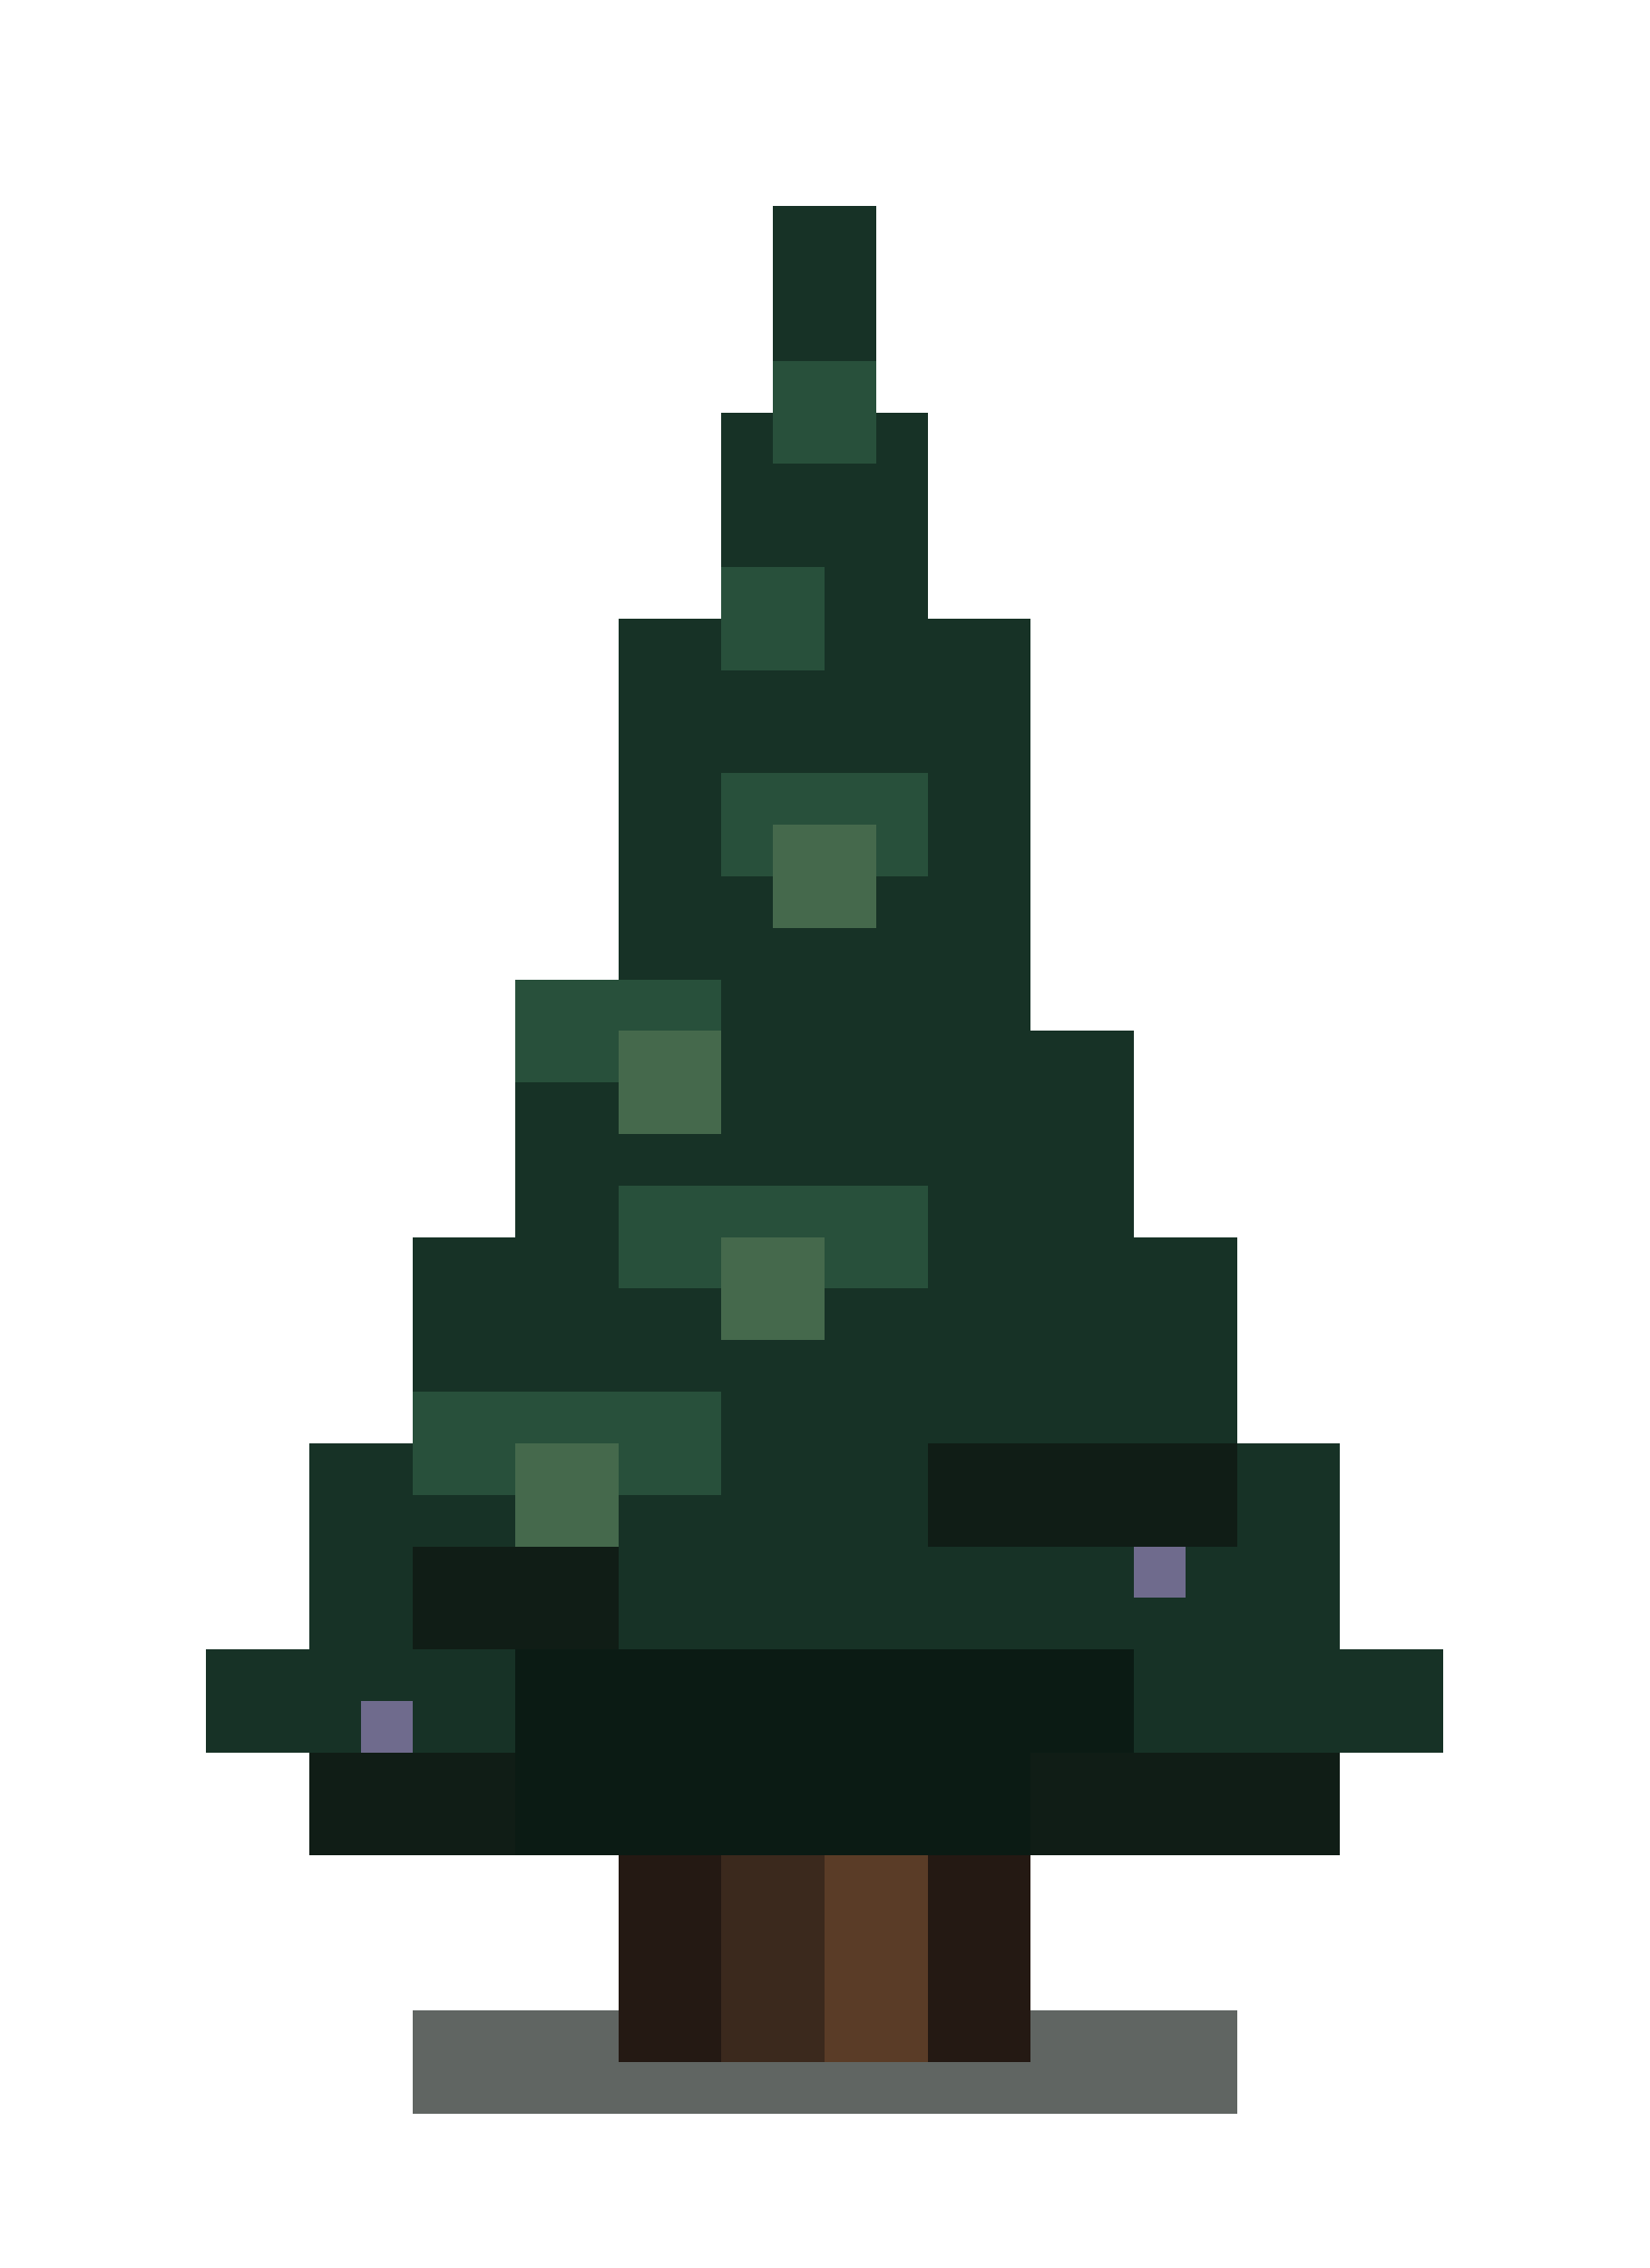
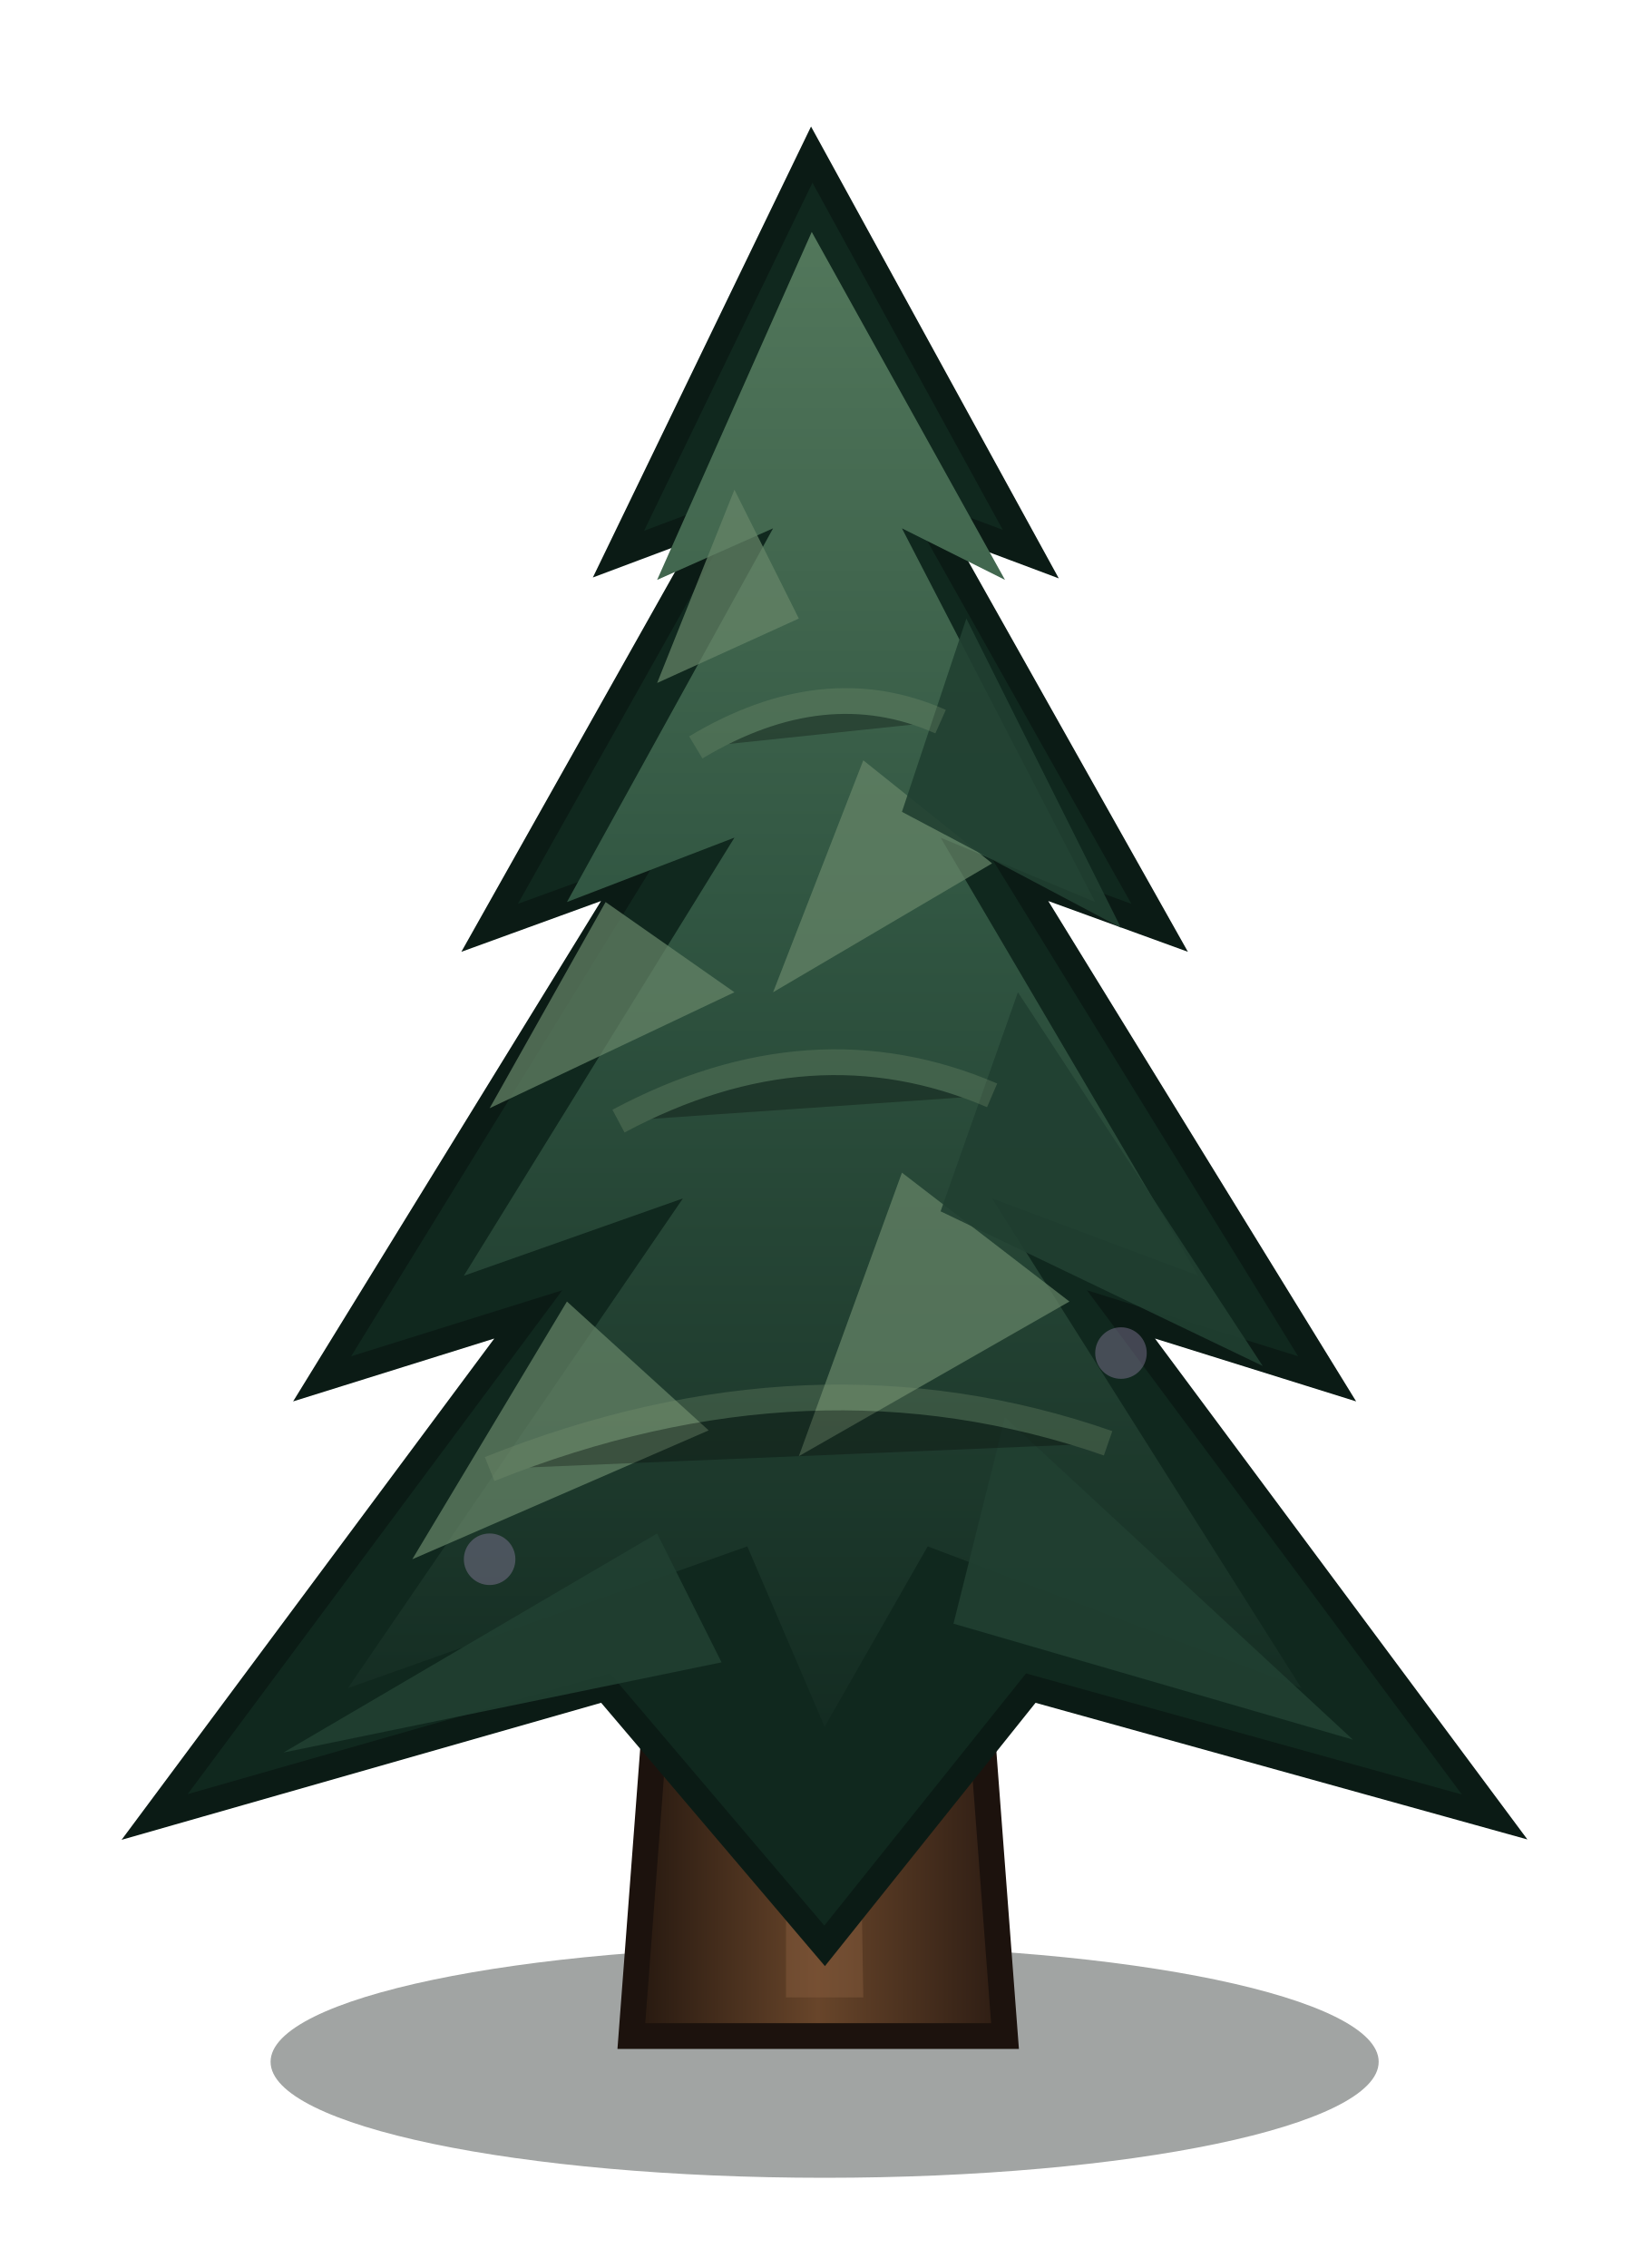
- <svg xmlns="http://www.w3.org/2000/svg" width="128" height="176" viewBox="0 0 128 176" shape-rendering="crispEdges">
-   <rect x="32" y="156" width="64" height="8" fill="#0b120e" opacity=".65" />
-   <rect x="48" y="144" width="32" height="16" fill="#241913" />
-   <rect x="56" y="120" width="16" height="40" fill="#3b291d" />
-   <rect x="64" y="128" width="8" height="32" fill="#5a3c27" />
-   <g fill="#0b1b14">
-     <rect x="24" y="120" width="80" height="24" />
-     <rect x="32" y="104" width="64" height="24" />
-     <rect x="40" y="88" width="48" height="24" />
+ <svg xmlns="http://www.w3.org/2000/svg" width="128" height="176" viewBox="0 0 128 176">
+   <defs>
+     <linearGradient id="trunk" x1="0" y1="0" x2="1" y2="0">
+       <stop stop-color="#24170f" />
+       <stop offset=".5" stop-color="#68452a" />
+       <stop offset="1" stop-color="#2c1c13" />
+     </linearGradient>
+     <linearGradient id="needle" x1="0" y1="0" x2="0" y2="1">
+       <stop stop-color="#52775b" />
+       <stop offset=".45" stop-color="#315642" />
+       <stop offset="1" stop-color="#142c22" />
+     </linearGradient>
+   </defs>
+   <ellipse cx="64" cy="160" rx="43" ry="9" fill="#09100c" opacity=".38" />
+   <path d="M54 92h19l5 66H49z" fill="url(#trunk)" stroke="#1c120d" stroke-width="2" />
+   <path d="M61 94h5l1 61h-6z" fill="#8a6040" opacity=".42" />
+   <g fill="#10281e" stroke="#0b1b15" stroke-width="2">
+     <path d="M63 12 48 43l8-3-18 32 11-4-24 39 16-5-29 39 35-10 17 20 16-20 36 10-29-39 16 5-24-39 11 4-18-32 8 3z" />
  </g>
-   <g fill="#173226">
-     <rect x="16" y="128" width="24" height="8" />
-     <rect x="88" y="128" width="24" height="8" />
-     <rect x="24" y="112" width="80" height="16" />
-     <rect x="32" y="96" width="64" height="16" />
-     <rect x="40" y="80" width="48" height="16" />
-     <rect x="48" y="64" width="32" height="16" />
-     <rect x="48" y="48" width="32" height="16" />
-     <rect x="56" y="32" width="16" height="16" />
-     <rect x="60" y="16" width="8" height="16" />
+   <path d="M63 18 51 45l9-4-16 29 13-5-21 34 17-6-26 38 31-11 6 14 8-14 29 11-24-38 16 6-20-34 12 5-15-29 8 4z" fill="url(#needle)" />
+   <g fill="#668568" opacity=".72">
+     <path d="M57 38 51 53l11-5z" />
+     <path d="M47 70 38 86l19-9z" />
+     <path d="M67 59l-7 18 17-10z" />
+     <path d="M44 101l-12 20 23-10z" />
+     <path d="M70 91l-8 22 21-12z" />
  </g>
-   <g fill="#28503b">
-     <rect x="32" y="108" width="24" height="8" />
-     <rect x="48" y="92" width="24" height="8" />
-     <rect x="40" y="76" width="16" height="8" />
-     <rect x="56" y="60" width="16" height="8" />
-     <rect x="56" y="44" width="8" height="8" />
-     <rect x="60" y="28" width="8" height="8" />
+   <g fill="#203f31" opacity=".9">
+     <path d="M75 48l12 24-17-9z" />
+     <path d="M79 77l19 29-25-12z" />
+     <path d="M78 110l27 25-31-9z" />
+     <path d="M51 119l-29 17 34-7z" />
  </g>
-   <g fill="#45694c">
-     <rect x="40" y="112" width="8" height="8" />
-     <rect x="56" y="96" width="8" height="8" />
-     <rect x="48" y="80" width="8" height="8" />
-     <rect x="60" y="64" width="8" height="8" />
+   <g stroke="#7e9673" stroke-width="2" opacity=".28">
+     <path d="M48 87q15-8 29-2" />
+     <path d="M38 114q25-10 48-2" />
+     <path d="M54 58q10-6 19-2" />
  </g>
-   <g fill="#101d16">
-     <rect x="24" y="136" width="16" height="8" />
-     <rect x="80" y="136" width="24" height="8" />
-     <rect x="32" y="120" width="16" height="8" />
-     <rect x="72" y="112" width="24" height="8" />
-   </g>
-   <g fill="#6f6b8d">
-     <rect x="88" y="120" width="4" height="4" />
-     <rect x="28" y="132" width="4" height="4" />
+   <g fill="#887a9c" opacity=".45">
+     <circle cx="38" cy="121" r="2" />
+     <circle cx="87" cy="105" r="2" />
  </g>
</svg>
